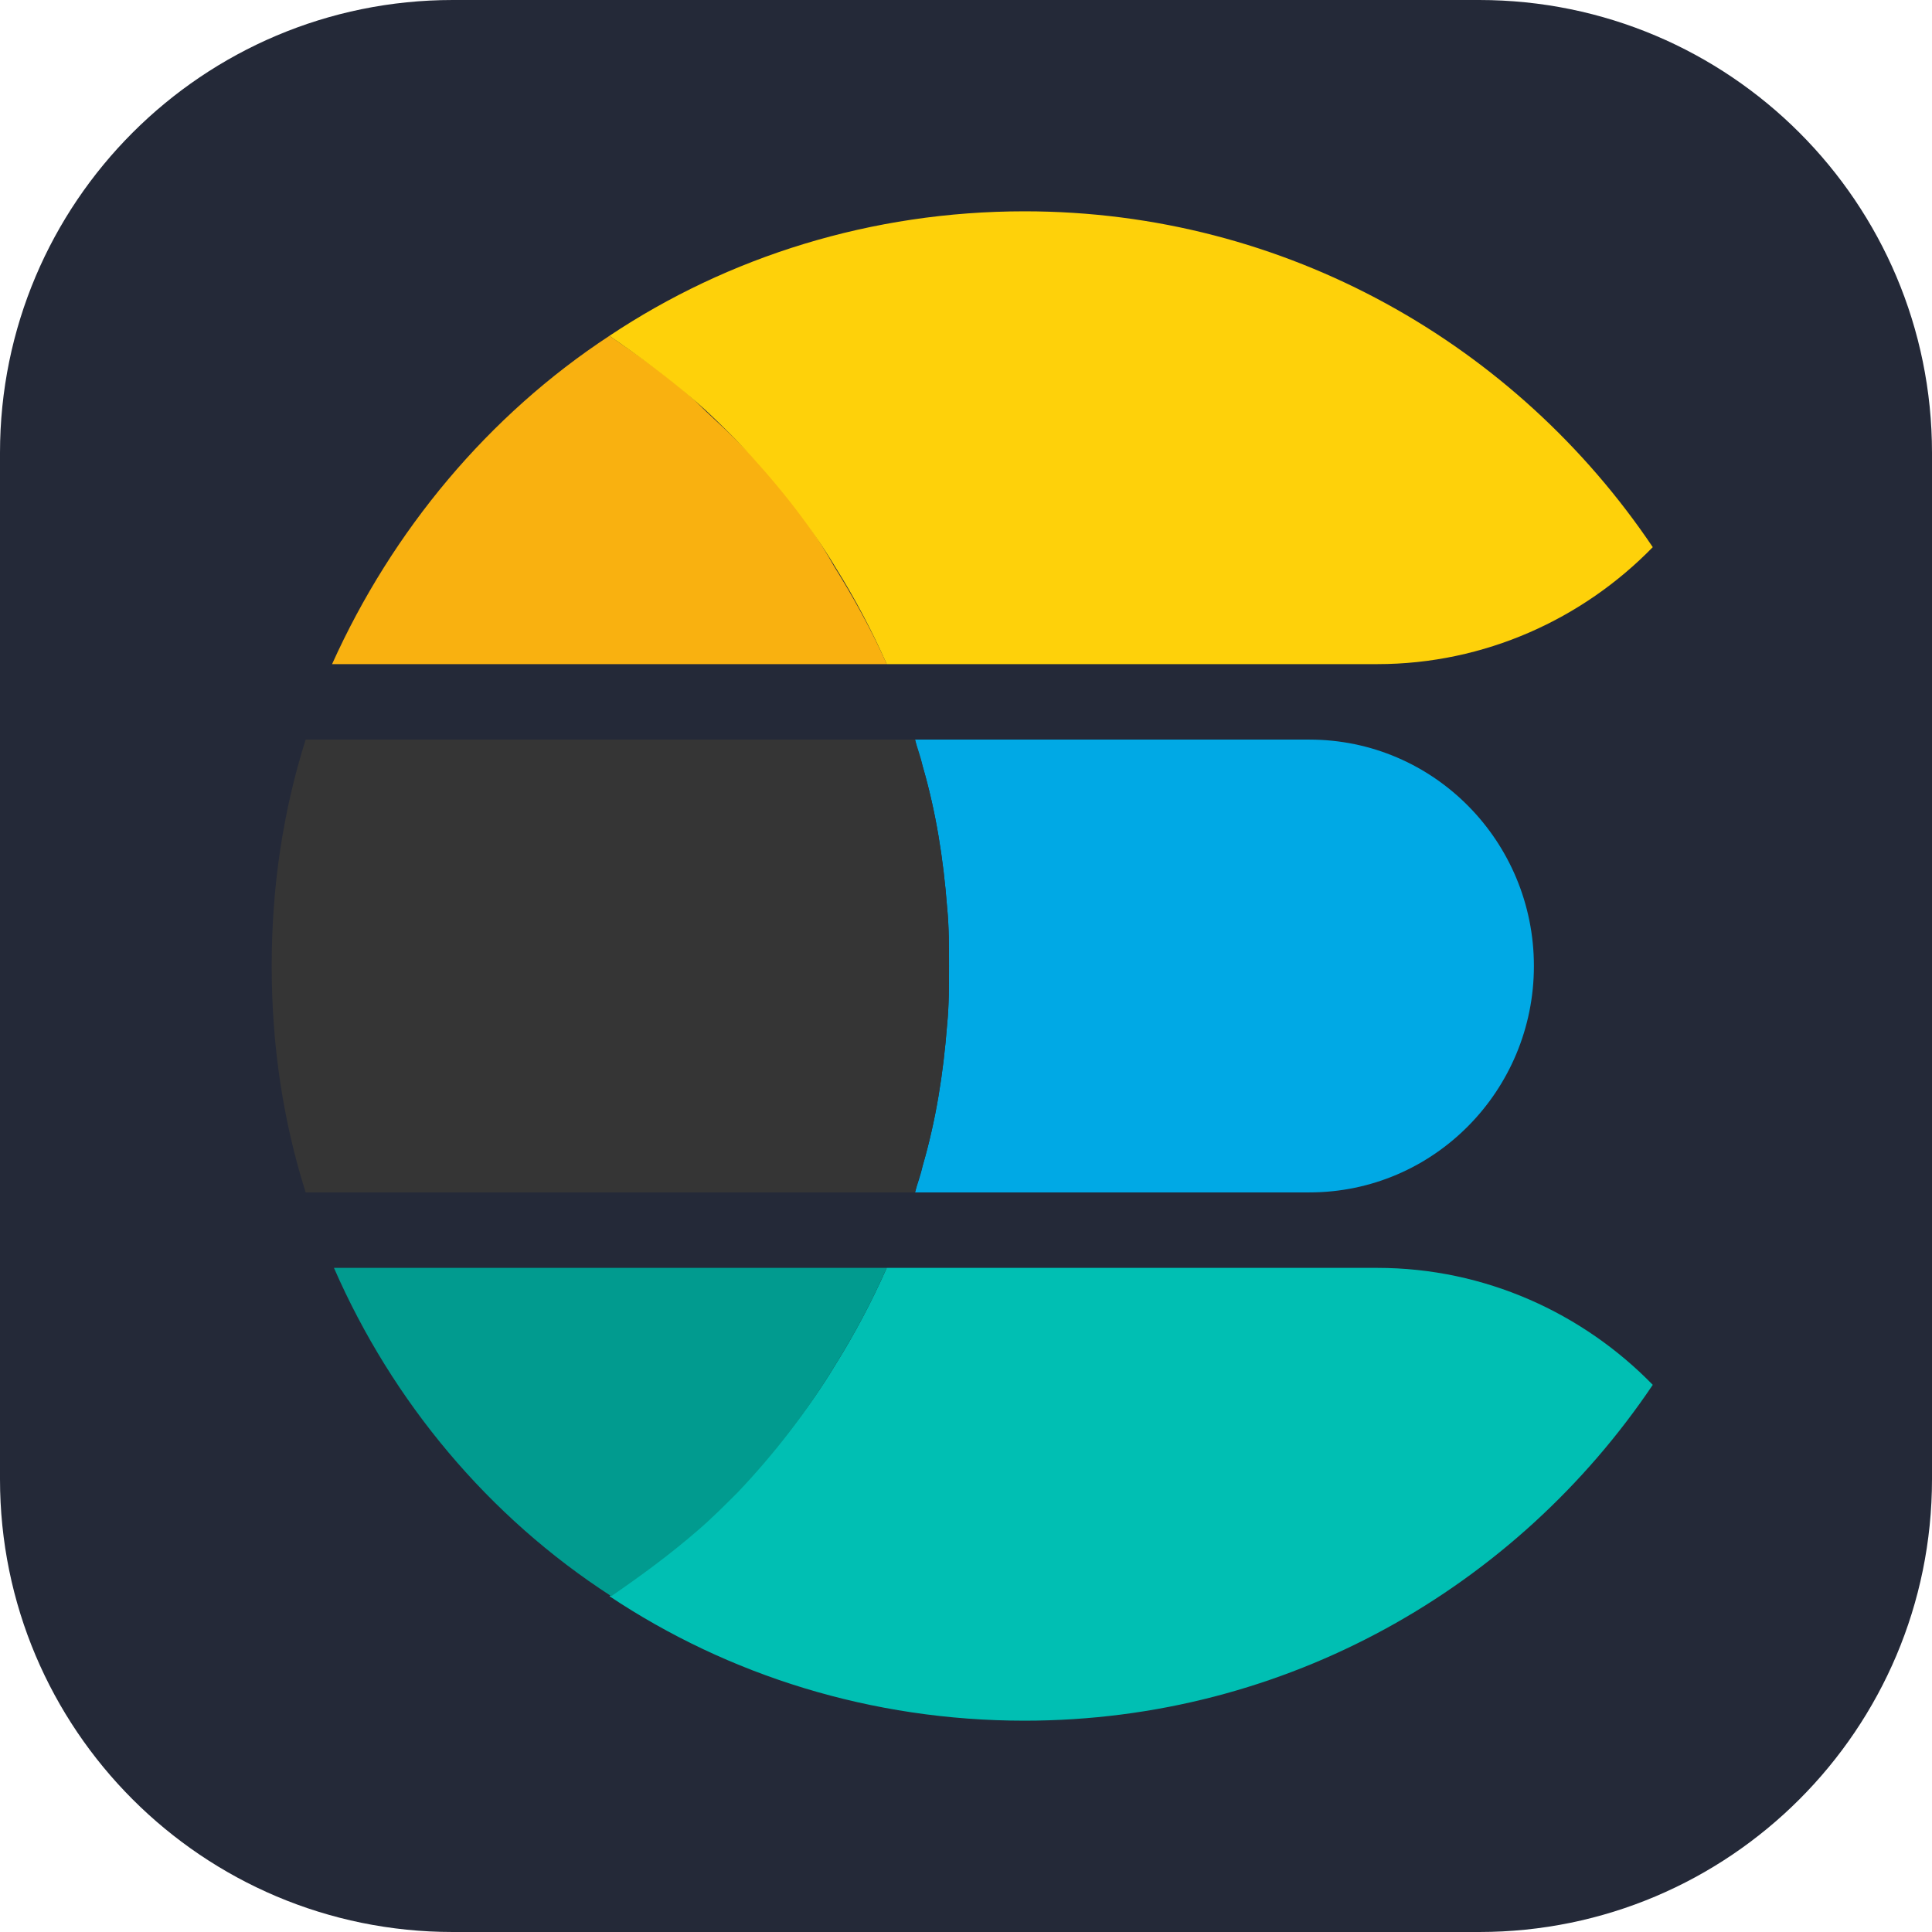
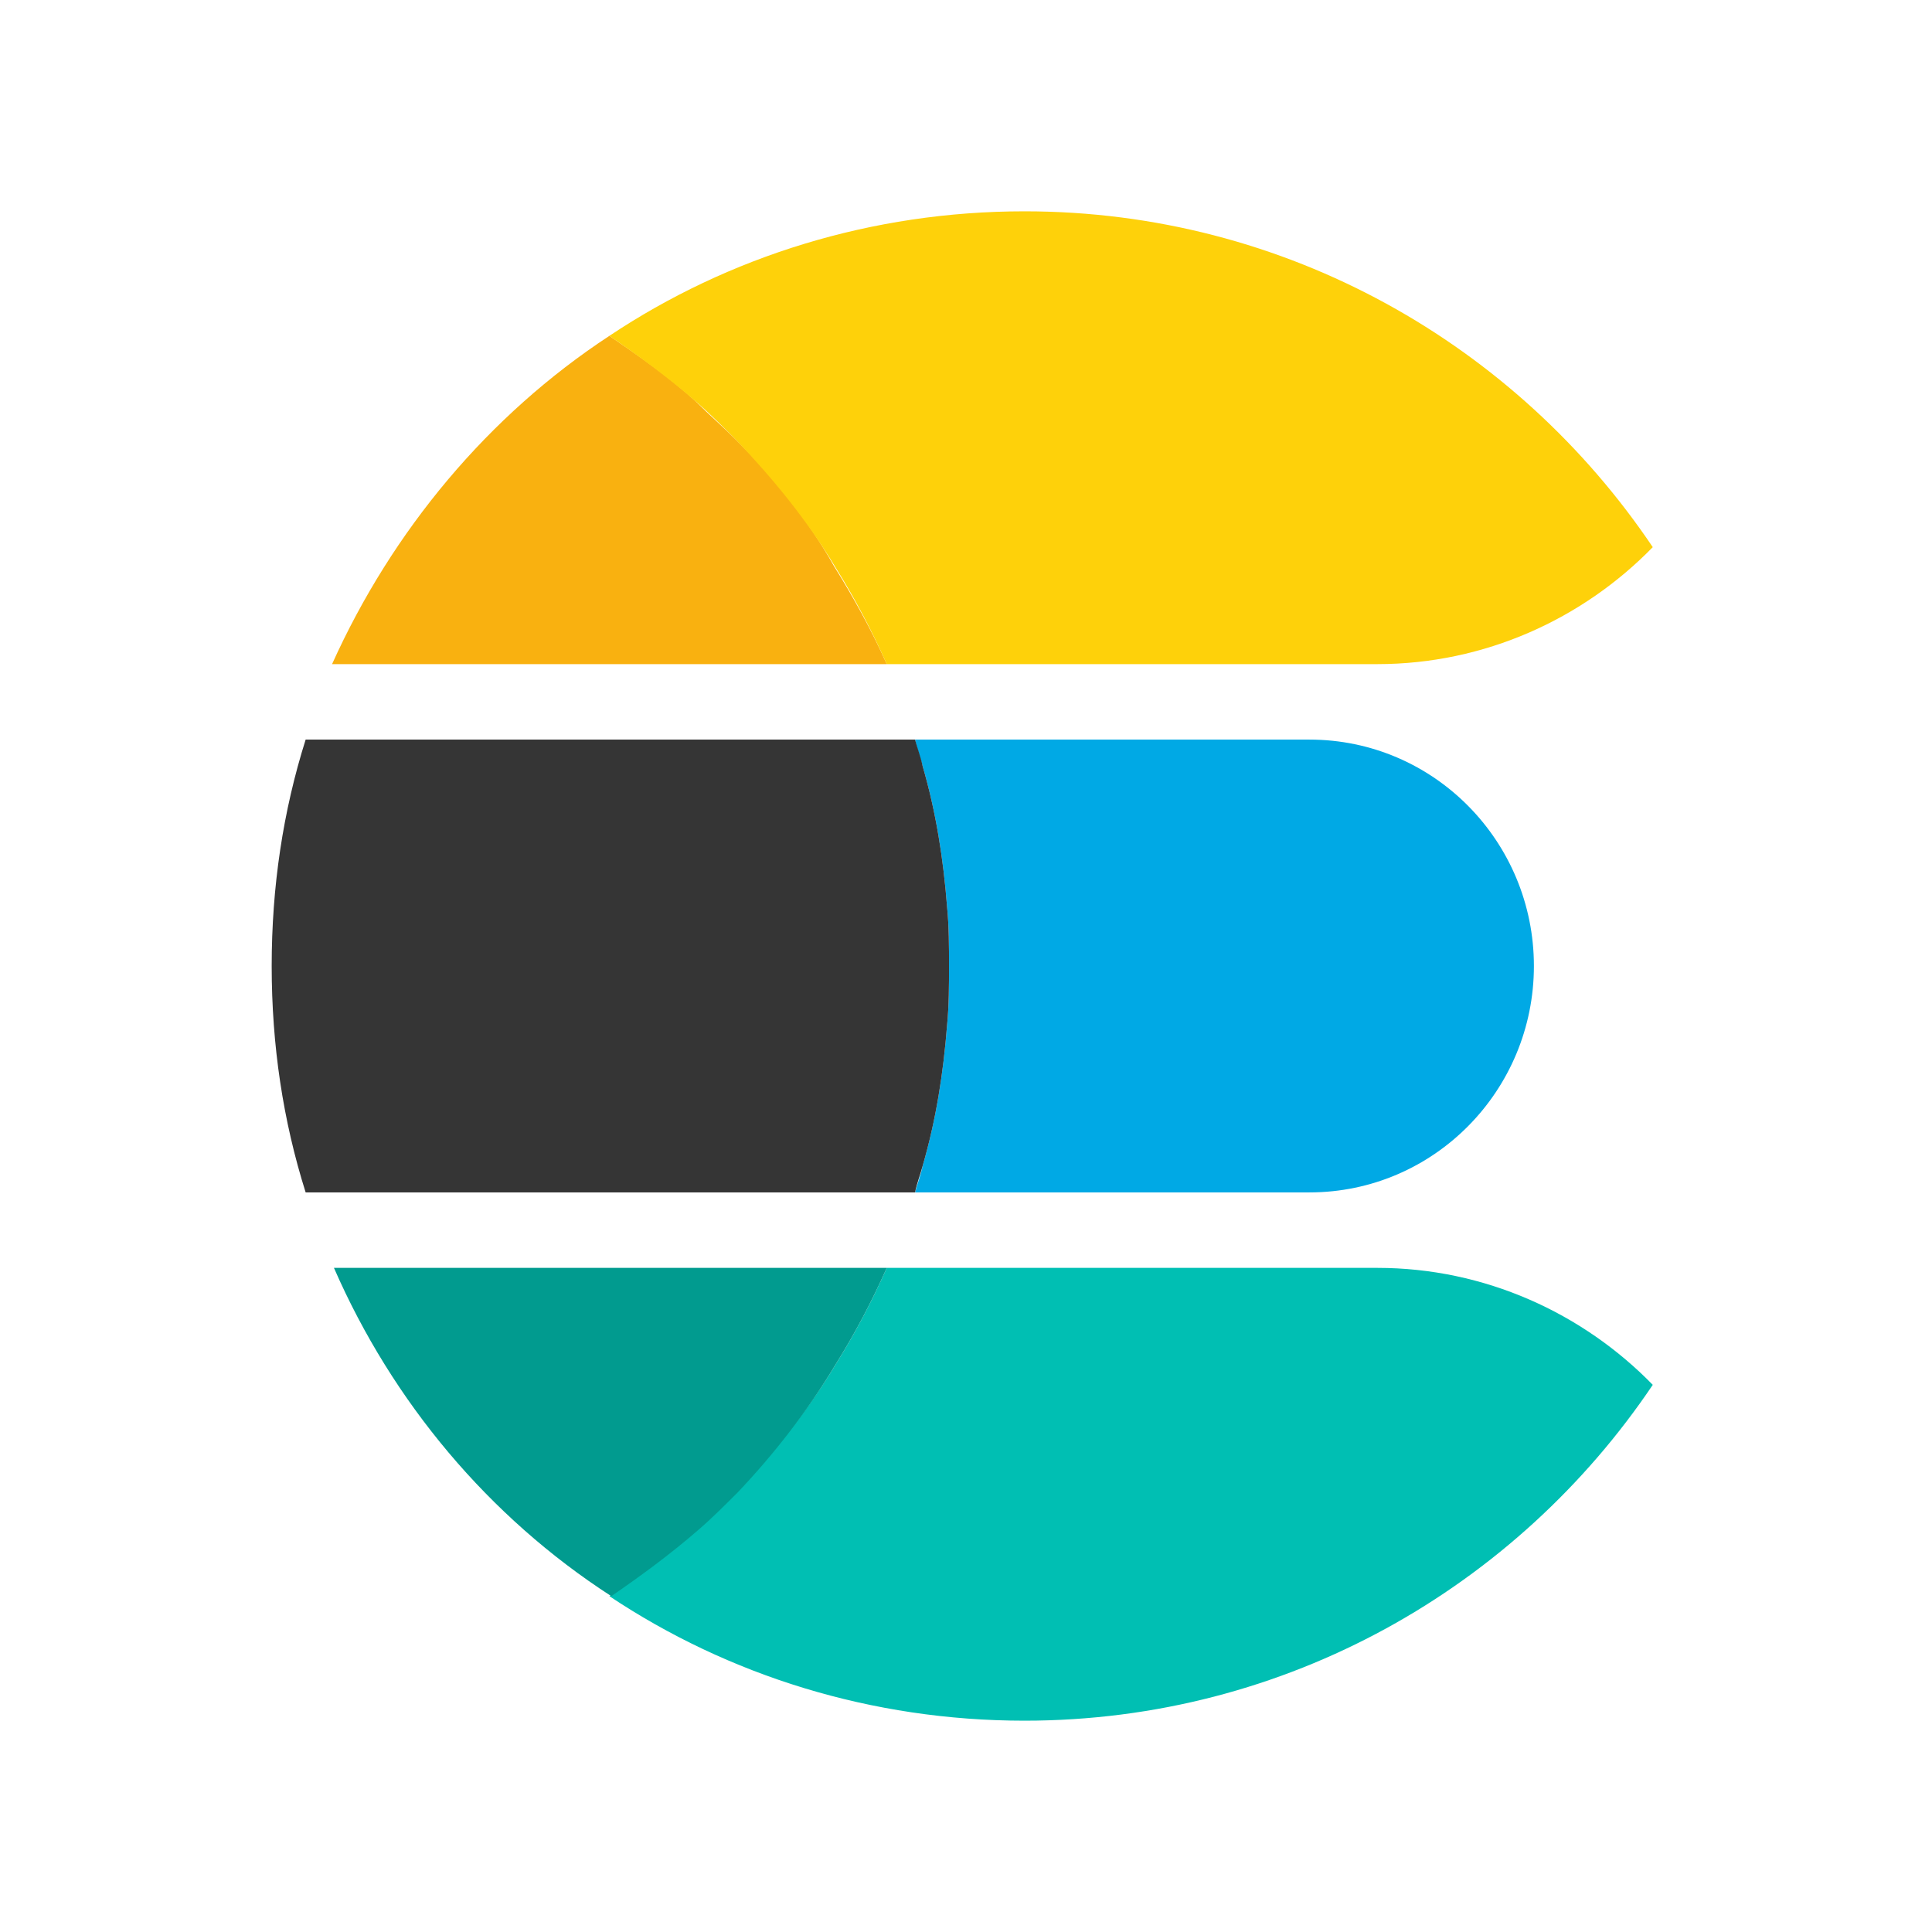
<svg xmlns="http://www.w3.org/2000/svg" width="256" height="256" viewBox="0 0 256 256" fill="none">
-   <rect width="256" height="256" rx="60" fill="#242938" />
-   <path d="M173.5 98H121.25C121.5 99.25 122 100.5 122.25 101.5C124 107.5 125 113.75 125.5 120.25C125.75 122.75 125.75 125.5 125.75 128C125.75 130.5 125.75 133.25 125.5 135.75C125 142.25 124 148.5 122.25 154.5C122 155.75 121.5 157 121.25 158H173.5C190 158 203.25 144.5 203.25 128C203.25 111.5 190 98 173.5 98Z" fill="#00A9E5" />
-   <path d="M125.5 135.75C125.75 133.25 125.75 130.5 125.75 128C125.75 125.5 125.75 122.75 125.5 120.25C125 113.75 124 107.5 122.25 101.5C122 100.25 121.5 99 121.25 98H40.5C37.5 107.5 36 117.5 36 128C36 138.5 37.5 148.5 40.5 158H121.25C121.5 156.75 122 155.5 122.25 154.5C124 148.5 125 142.25 125.5 135.75Z" fill="#353535" />
-   <path d="M182.5 168H117.5C115.5 172.5 113.25 176.75 110.75 180.75C107 187 102.5 192.5 97.5 197.75C95.75 199.5 94 201 92.25 202.75C88.75 206 84.75 208.75 80.75 211.5C96.5 222 115.5 228 135.75 228C170.5 228 201 210.25 219 183.5C209.75 174 196.75 168 182.5 168Z" fill="#00BFB3" />
-   <path d="M110.75 180.75C113.25 176.75 115.5 172.5 117.5 168H44.25C52 185.75 64.75 201 81 211.5C85 208.75 88.75 206 92.5 202.75C94.25 201.25 96 199.5 97.75 197.75C102.5 192.75 107 187 110.75 180.75Z" fill="#019B8F" />
-   <path d="M97.5 58.25C95.75 56.5 94 55 92.25 53.25C88.75 50 84.75 47.25 80.75 44.5C64.75 55 52 70.25 44 88H117.5C115.5 83.5 113 79 110.5 75C107 68.75 102.5 63.25 97.5 58.25Z" fill="#F9B110" />
-   <path d="M135.75 28C115.5 28 96.5 34 80.75 44.5C84.75 47.25 88.5 50 92.25 53.25C94 54.75 95.75 56.5 97.5 58.25C102.5 63.5 107 69 110.75 75.25C113.25 79.25 115.5 83.5 117.5 88H182.5C196.75 88 209.75 82 219 72.5C201 45.75 170.5 28 135.75 28Z" fill="#FED10A" />
+   <path d="M173.5 98h-52.25c.25 1.25.75 2.5 1 3.5 1.75 6 2.75 12.25 3.25 18.75.25 2.5.25 5.25.25 7.75s0 5.25-.25 7.75c-.5 6.5-1.5 12.75-3.25 18.75-.25 1.25-.75 2.5-1 3.5h52.25c16.5 0 29.75-13.5 29.75-30S190 98 173.5 98" fill="#00a9e5" />
+   <path d="M125.5 135.75c.25-2.5.25-5.25.25-7.75s0-5.25-.25-7.75c-.5-6.5-1.5-12.75-3.25-18.75-.25-1.25-.75-2.5-1-3.5H40.5Q36 112.25 36 128t4.5 30h80.75c.25-1.25.75-2.5 1-3.5 1.75-6 2.75-12.25 3.25-18.75" fill="#353535" />
+   <path d="M182.5 168h-65q-3 6.75-6.75 12.75c-3.75 6.25-8.25 11.75-13.25 17-1.75 1.75-3.5 3.25-5.25 5-3.5 3.25-7.5 6-11.5 8.75 15.75 10.5 34.75 16.5 55 16.5 34.75 0 65.25-17.75 83.25-44.5-9.25-9.5-22.25-15.5-36.5-15.5" fill="#00bfb3" />
+   <path d="M110.75 180.75q3.75-6 6.75-12.75H44.25C52 185.75 64.75 201 81 211.5c4-2.75 7.75-5.5 11.5-8.75 1.75-1.5 3.5-3.25 5.25-5 4.75-5 9.25-10.75 13-17" fill="#019b8f" />
+   <path d="M97.5 58.25c-1.75-1.75-3.5-3.25-5.25-5-3.5-3.25-7.5-6-11.5-8.75C64.75 55 52 70.25 44 88h73.5c-2-4.5-4.5-9-7-13-3.5-6.25-8-11.75-13-16.75" fill="#f9b110" />
+   <path d="M135.75 28c-20.25 0-39.25 6-55 16.5 4 2.75 7.75 5.5 11.5 8.75 1.75 1.5 3.5 3.25 5.25 5 5 5.25 9.5 10.75 13.25 17q3.75 6 6.75 12.75h65c14.25 0 27.25-6 36.5-15.5C201 45.75 170.5 28 135.75 28" fill="#fed10a" />
</svg>
